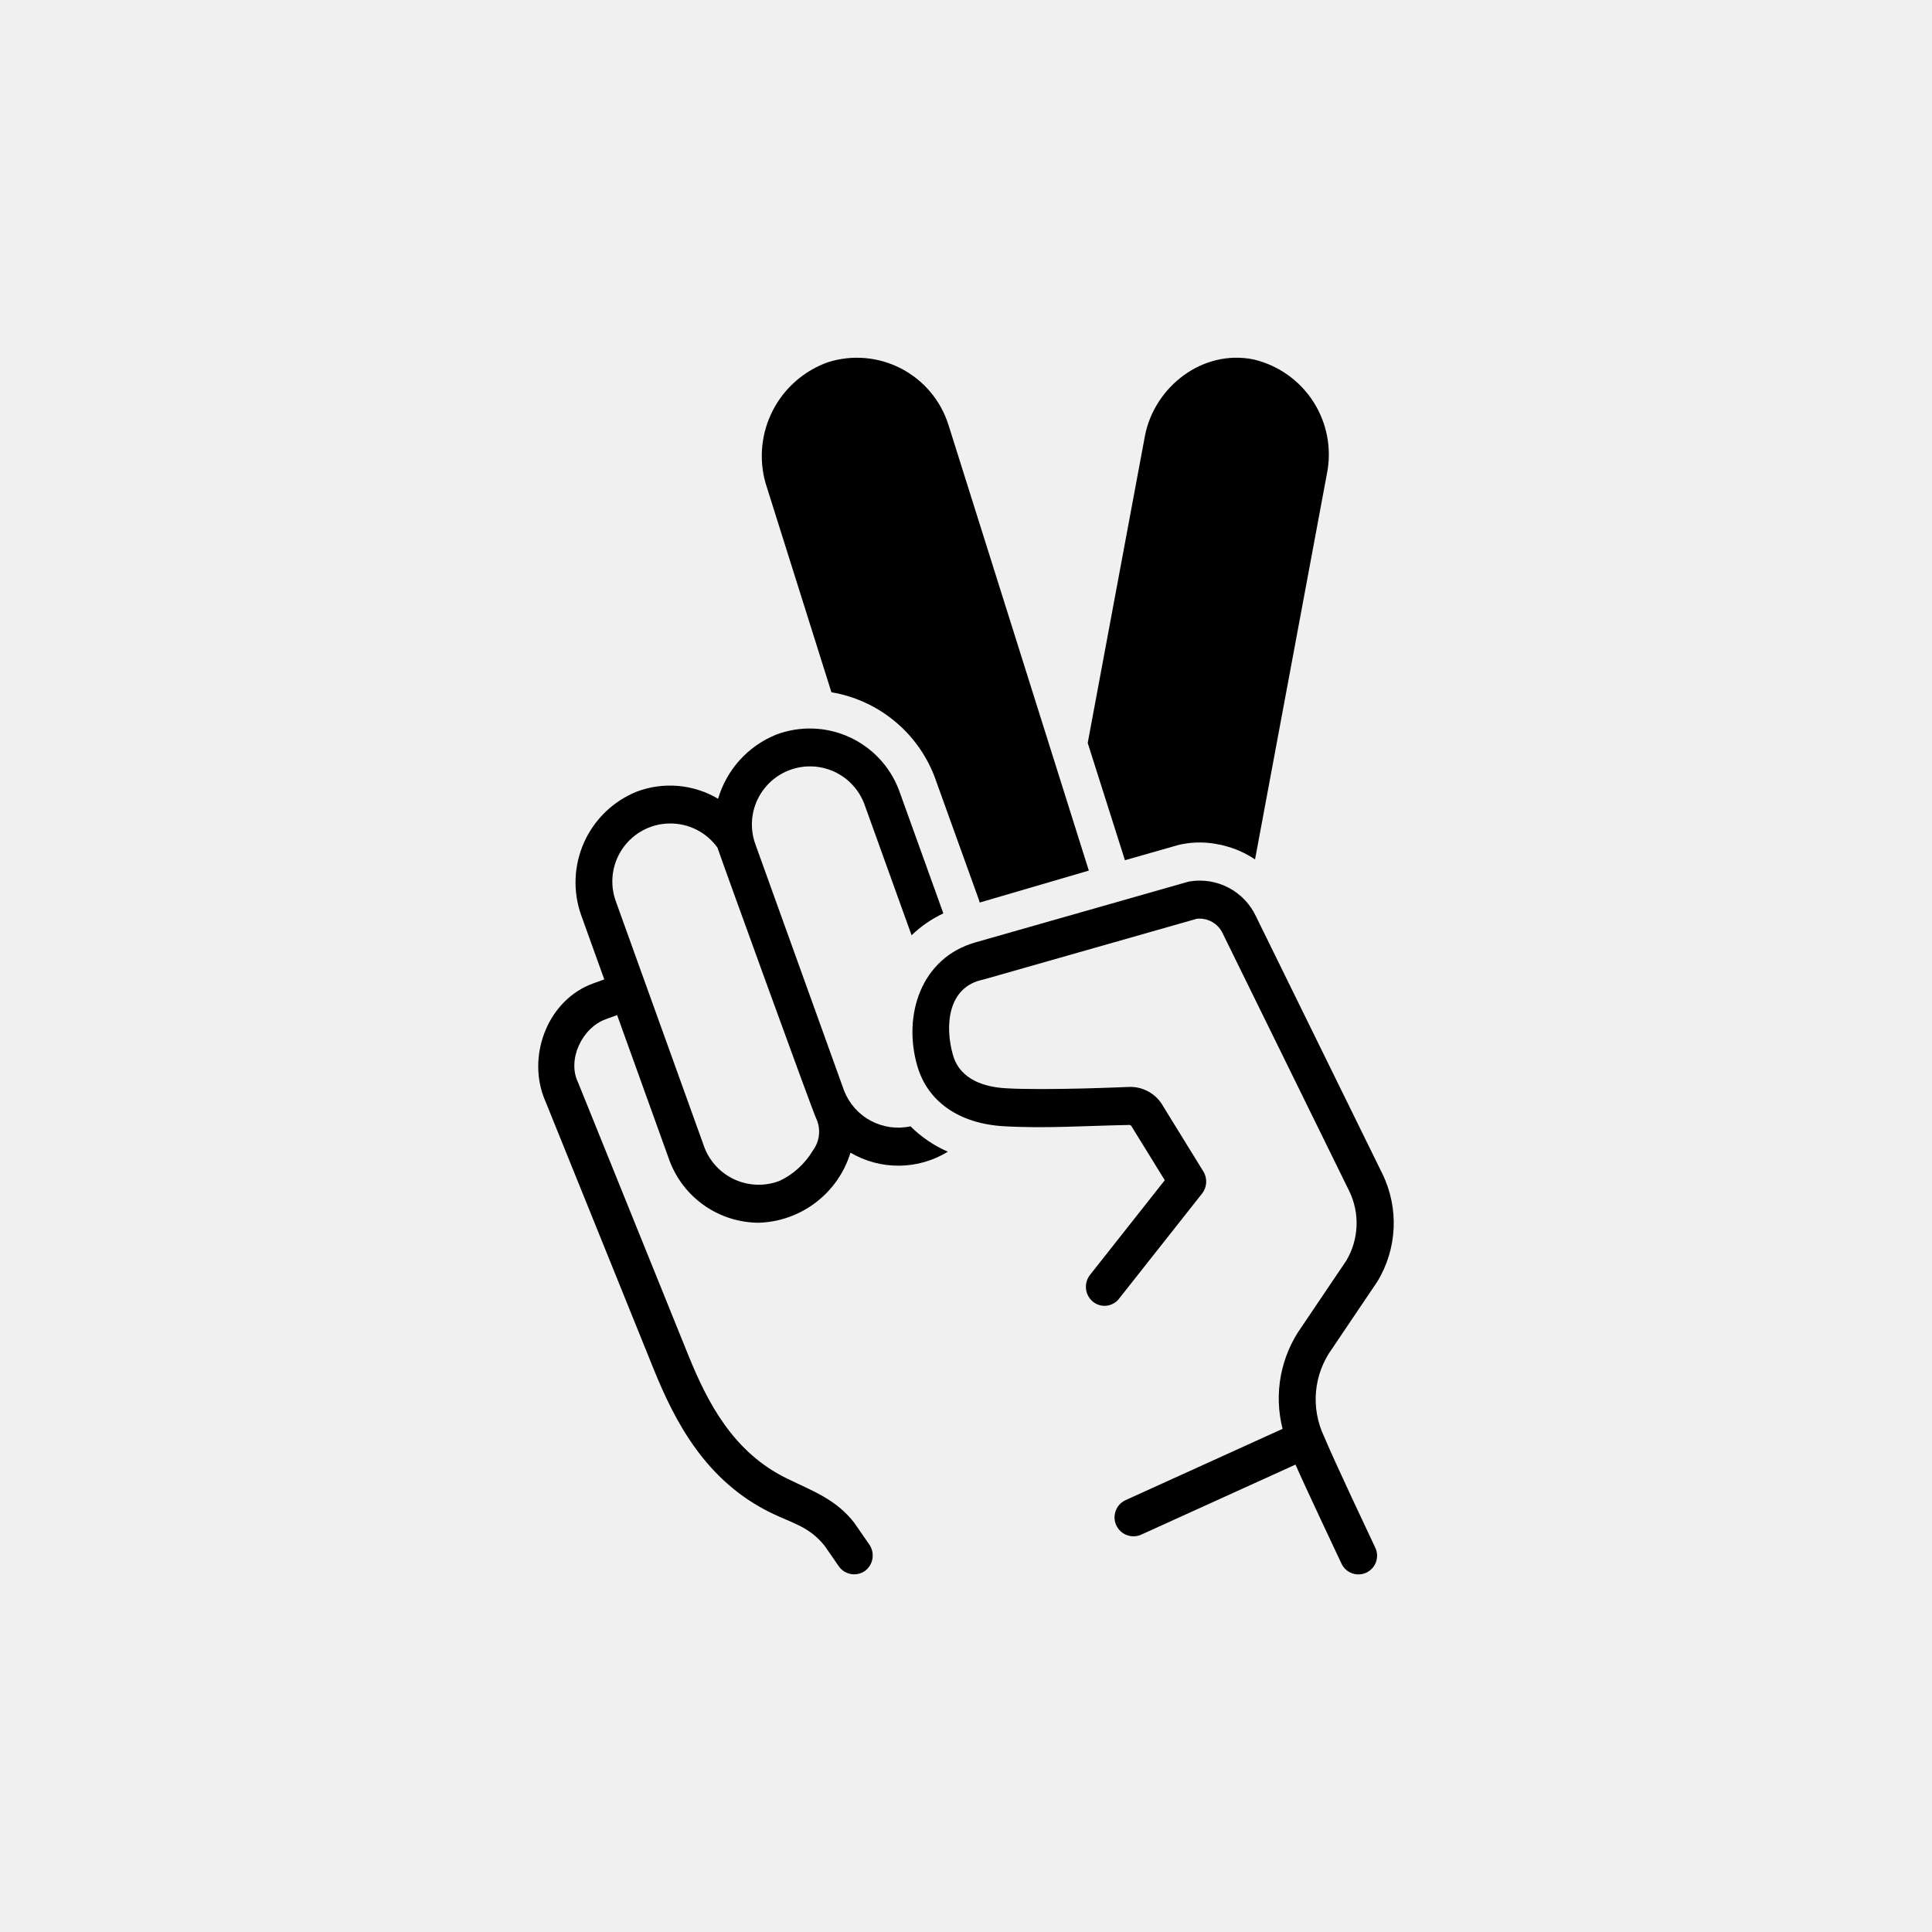
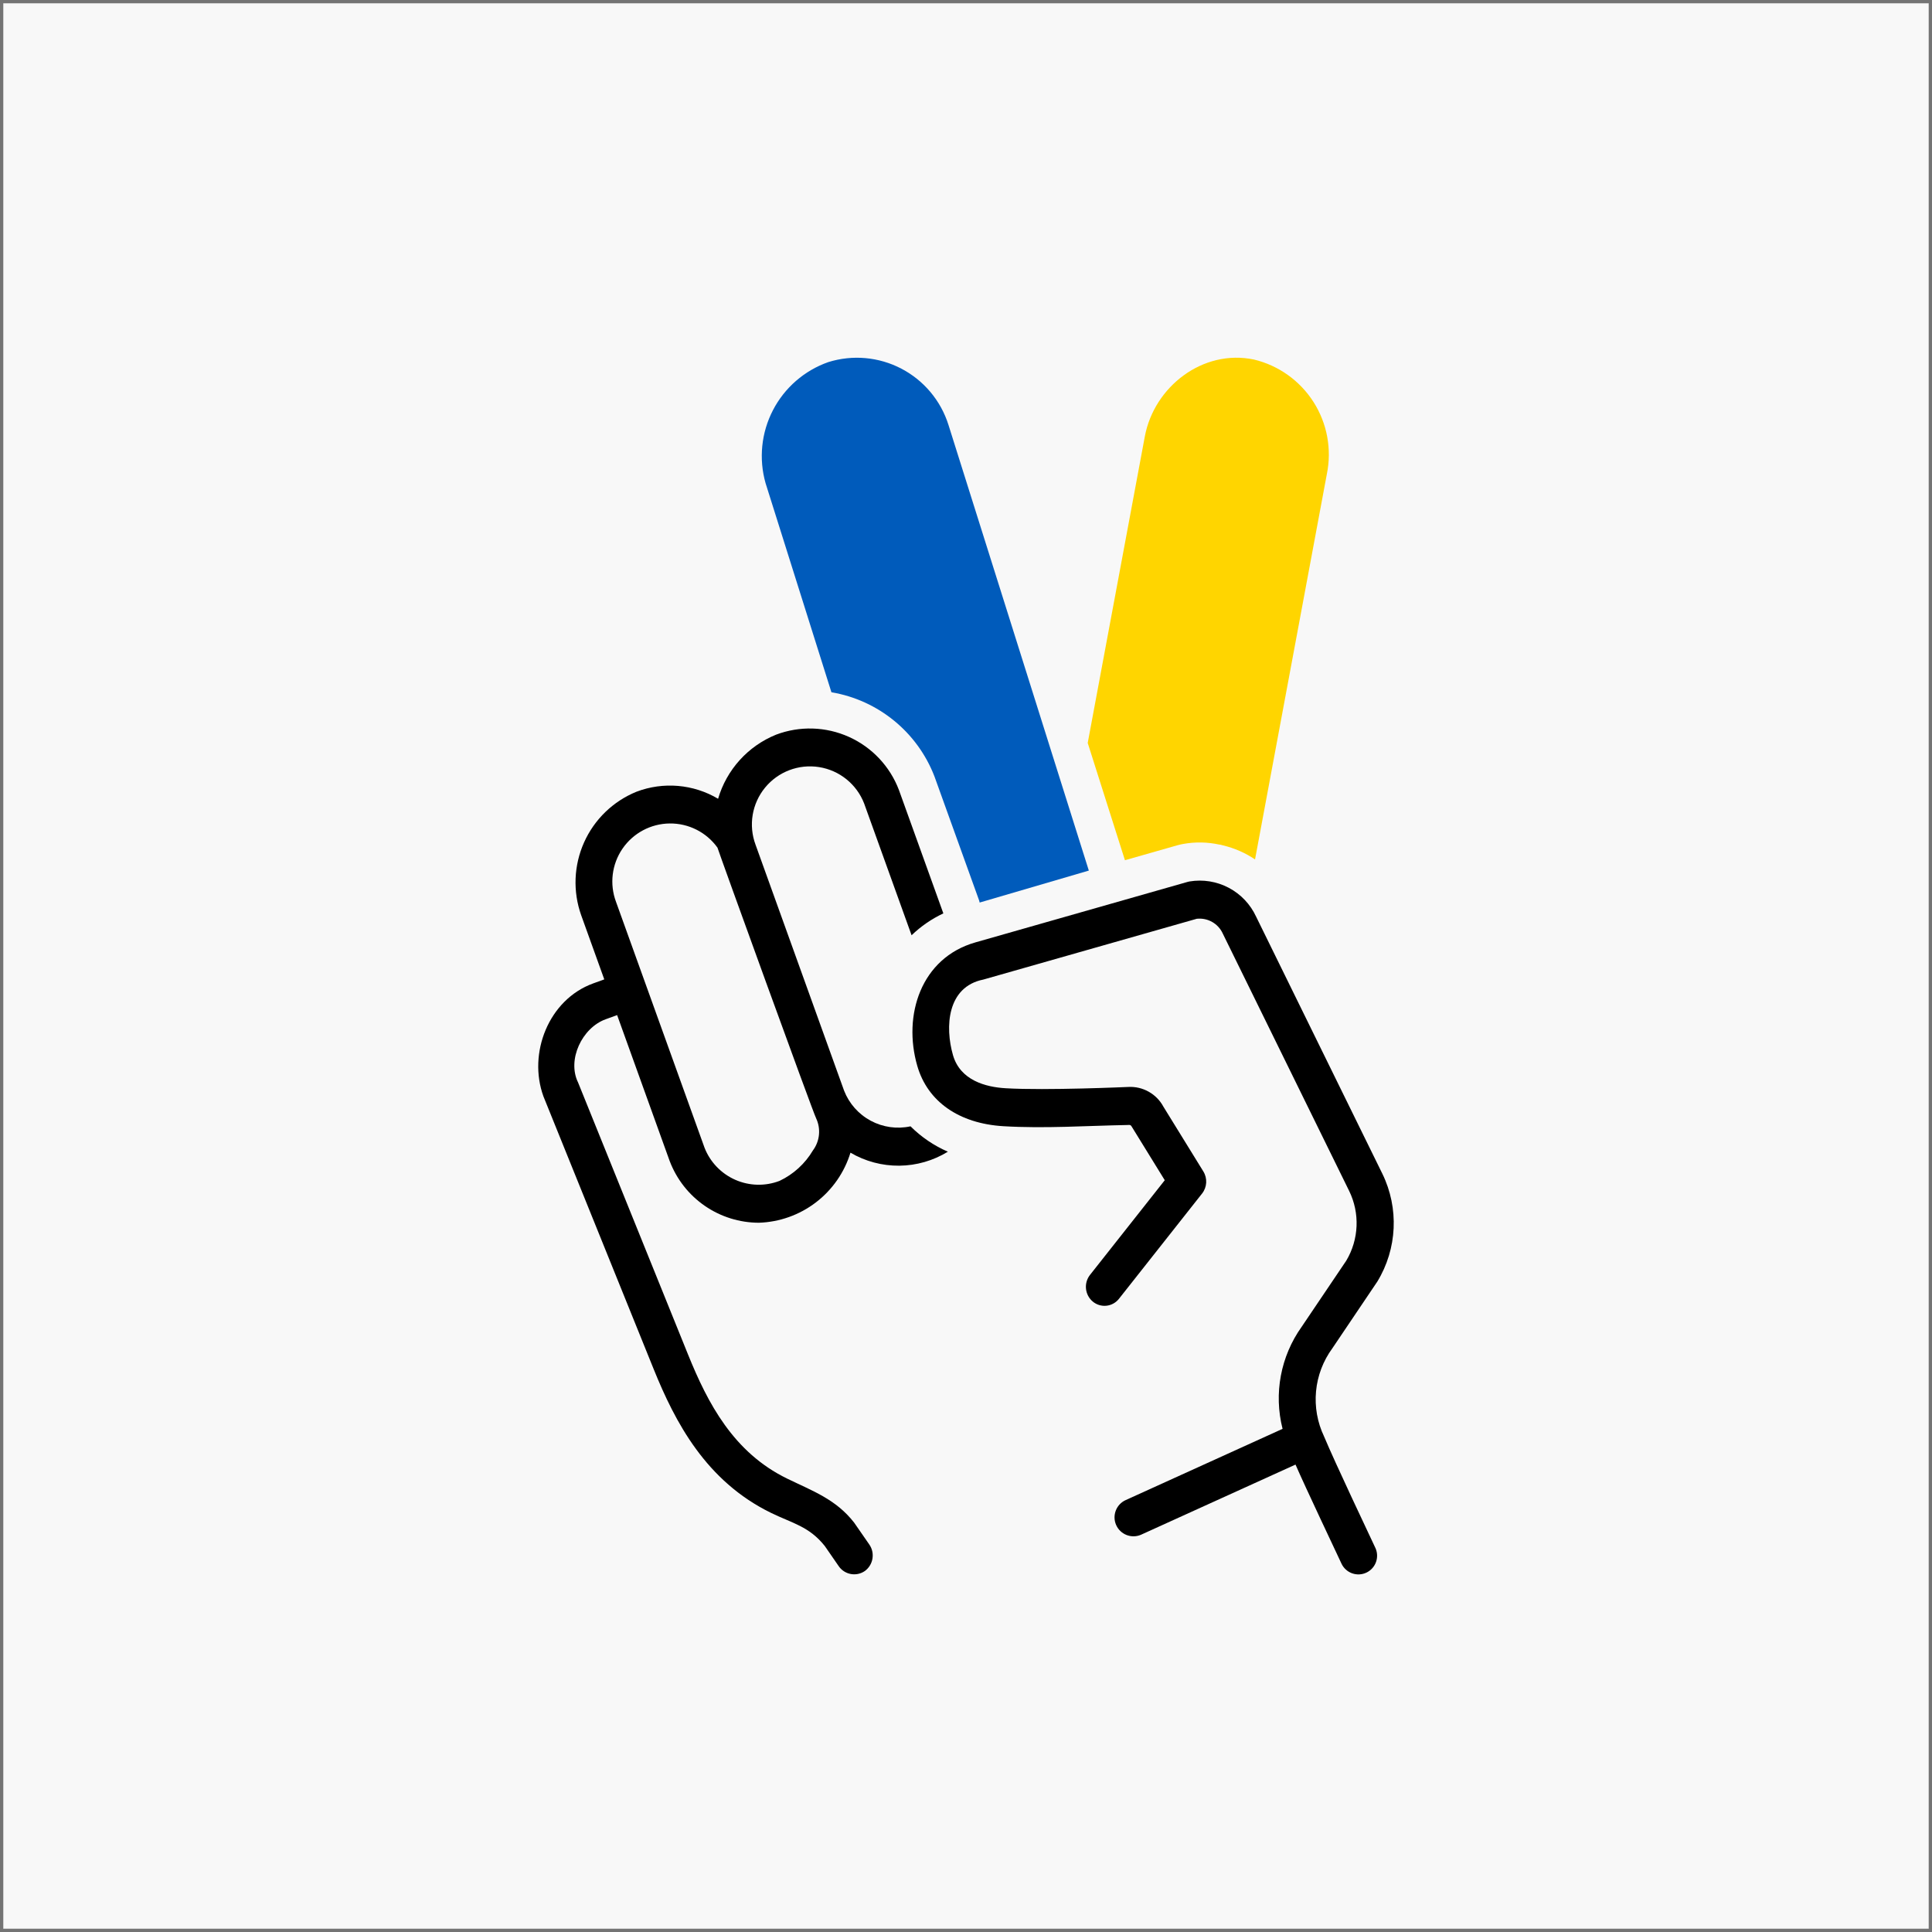
- <svg xmlns="http://www.w3.org/2000/svg" width="752pt" height="752pt" version="1.1" viewBox="0 0 752 752">
-   <defs>
+ <svg xmlns="http://www.w3.org/2000/svg" width="752pt" height="752pt" version="1.1" viewBox="0 0 752 752" id="svg34">
+   <defs id="defs14">
    <clipPath id="d">
-       <path d="m209 283h160v329.79h-160z" />
+       <path d="m209 283h160v329.79h-160z" id="path2" />
    </clipPath>
    <clipPath id="c">
-       <path d="m355 342h188v270.79h-188z" />
+       <path d="m355 342h188v270.79h-188z" id="path5" />
    </clipPath>
    <clipPath id="b">
-       <path d="m296 139.21h128v212.79h-128z" />
+       <path d="m296 139.21h128v212.79h-128z" id="path8" />
    </clipPath>
    <clipPath id="a">
-       <path d="m423 139.21h95v195.79h-95z" />
+       <path d="m423 139.21h95v195.79h-95z" id="path11" />
    </clipPath>
  </defs>
-   <g>
-     <g clip-path="url(#d)">
-       <path d="m328.55 424.53-34.461-95.723c-2.812-7.535-1.406-15.996 3.684-22.219 5.094-6.223 13.109-9.273 21.051-8.008 7.941 1.262 14.613 6.648 17.523 14.145l18.473 51.309c3.629-3.496 7.805-6.371 12.363-8.516l-17.293-48.031c-3.492-9.195-10.492-16.629-19.461-20.664-8.969-4.035-19.172-4.344-28.371-0.859-10.93 4.434-19.234 13.621-22.551 24.945-9.617-5.703-21.312-6.715-31.766-2.742-9.09 3.703-16.395 10.77-20.402 19.723-4.008 8.957-4.41 19.113-1.117 28.359l8.984 24.961-4.344 1.578c-17.316 6.293-25.465 27.168-19.336 43.969 42.164 104.31 42.883 106.09 42.883 106.09 8.395 20.773 20.395 43.676 45.723 56.023 8.348 4.07 14.789 5.238 20.895 12.883l5.508 7.969-0.004-0.004c2.32 3.238 6.805 4.031 10.094 1.777 3.273-2.402 4.047-6.973 1.742-10.312 0 0-5.84-8.441-5.938-8.566-7.109-9.078-16.02-12.211-26.062-17.102-20.84-10.16-30.852-29.227-38.578-48.336-0.402-0.984-42.746-105.76-42.777-105.82-4.375-8.883 1.574-21.301 10.703-24.617l4.492-1.633 20.477 56.871 0.004-0.004c2.68 7.039 7.43 13.094 13.629 17.371 6.195 4.277 13.547 6.574 21.078 6.586 8.039-0.266 15.801-3.035 22.188-7.926 6.391-4.891 11.094-11.656 13.449-19.348 5.762 3.383 12.332 5.133 19.012 5.066 6.676-0.066 13.211-1.949 18.902-5.445-5.422-2.352-10.355-5.703-14.539-9.875-5.258 1.141-10.746 0.371-15.484-2.172-4.738-2.539-8.414-6.688-10.371-11.699zm-12.145 23.27c-3.047 5.144-7.559 9.266-12.961 11.832-5.586 2.148-11.793 1.996-17.27-0.422-5.473-2.418-9.77-6.902-11.945-12.477l-34.461-95.727c-2.578-6.894-1.633-14.609 2.531-20.68 4.164-6.07 11.023-9.727 18.383-9.805s14.297 3.434 18.586 9.414c0.352 1.387 37.395 103.66 38.438 105.44 1.875 4.07 1.375 8.836-1.301 12.426z" />
-     </g>
-     <g clip-path="url(#c)">
-       <path d="m536.1 498.84c7.766-12.746 8.504-28.57 1.961-41.984l-49.133-100.05c-2.219-4.812-5.957-8.766-10.645-11.242-4.688-2.481-10.059-3.348-15.285-2.469-0.234 0.039-0.469 0.09-0.699 0.156l-82.637 23.559c-21.23 6.051-28.316 28.387-22.625 48.066 4.008 13.898 16.234 22.453 33.543 23.484 16.133 0.961 32.309-0.18 48.445-0.477 0.605-0.047 1.039-0.086 1.367 0.461l12.973 21.039-29.09 36.844c-2.508 3.191-2.027 7.801 1.09 10.406 1.488 1.23 3.41 1.809 5.328 1.598 1.918-0.211 3.672-1.188 4.856-2.711l32.34-40.957h0.004c1.945-2.481 2.141-5.906 0.492-8.594l-15.559-25.23c-1.316-2.441-3.297-4.457-5.719-5.812-2.418-1.359-5.172-2-7.941-1.848-0.133 0-31.98 1.441-47.746 0.504-7.785-0.457-17.656-3.07-20.488-12.887-3.16-10.965-2.32-26.594 11.82-29.418 0.184-0.039 83.047-23.652 83.047-23.652v-0.004c4.301-0.484 8.418 1.871 10.18 5.824l49.137 100.06v-0.004c4.258 8.668 3.844 18.902-1.102 27.195l-17.348 25.715c-8.211 11.508-10.934 26.047-7.445 39.742l-61.07 27.734c-3.672 1.664-5.332 5.965-3.723 9.664 1.609 3.695 5.887 5.414 9.605 3.859l60.223-27.348c3.84 8.832 15.965 34.406 17.898 38.562h-0.004c0.828 1.762 2.324 3.121 4.16 3.769 1.836 0.652 3.852 0.539 5.606-0.312 1.75-0.848 3.086-2.363 3.711-4.207s0.484-3.863-0.391-5.602c-1.953-4.195-15.586-32.895-19.859-43.137-2.613-5.477-3.695-11.562-3.129-17.605 0.566-6.047 2.762-11.824 6.348-16.723z" />
-     </g>
-     <g clip-path="url(#b)">
-       <path d="m323.62 269.45c18.215 3.074 33.461 15.527 40.105 32.766l17.391 48.293c0.094 0.262 0.125 0.531 0.203 0.793l42.488-12.441-54.621-173.44c-2.965-9.445-9.555-17.328-18.328-21.918-8.77-4.59-19.008-5.512-28.457-2.559-9.305 3.269-17.008 9.965-21.547 18.723-4.535 8.758-5.562 18.914-2.867 28.402z" />
-     </g>
-     <g clip-path="url(#a)">
-       <path d="m458.24 329.02c0.754-0.215 1.516-0.387 2.285-0.52 4.703-0.859 9.531-0.766 14.199 0.27l0.113-0.031c0.422 0.09 0.828 0.227 1.246 0.328 4.434 1.062 8.641 2.906 12.422 5.453l27.953-150.01 0.004-0.004c1.969-9.656 0.109-19.703-5.184-28.016-5.297-8.312-13.613-14.246-23.195-16.547-19.91-4.168-38.863 10.598-42.477 29.941l-22.23 119.3 14.488 45.645c11.703-3.336 20.375-5.809 20.375-5.809z" />
-     </g>
+   <rect style="opacity:0.517;fill:#ffffff;fill-opacity:1;stroke:#000000;stroke-width:1.285;stroke-linecap:round" id="rect871" width="750.716" height="750.716" x="0.642" y="0.642" />
+   <g clip-path="url(#d)" id="g18">
+     <path d="m 328.55,424.53 -34.461,-95.723 c -2.812,-7.535 -1.406,-15.996 3.684,-22.219 5.094,-6.223 13.109,-9.273 21.051,-8.008 7.941,1.262 14.613,6.648 17.523,14.145 l 18.473,51.309 c 3.629,-3.496 7.805,-6.371 12.363,-8.516 l -17.293,-48.031 c -3.492,-9.195 -10.492,-16.629 -19.461,-20.664 -8.969,-4.035 -19.172,-4.344 -28.371,-0.859 -10.93,4.434 -19.234,13.621 -22.551,24.945 -9.617,-5.703 -21.312,-6.715 -31.766,-2.742 -9.09,3.703 -16.395,10.77 -20.402,19.723 -4.008,8.957 -4.41,19.113 -1.117,28.359 l 8.984,24.961 -4.344,1.578 c -17.316,6.293 -25.465,27.168 -19.336,43.969 42.164,104.31 42.883,106.09 42.883,106.09 8.395,20.773 20.395,43.676 45.723,56.023 8.348,4.07 14.789,5.238 20.895,12.883 l 5.508,7.969 -0.004,-0.004 c 2.32,3.238 6.805,4.031 10.094,1.777 3.273,-2.402 4.047,-6.973 1.742,-10.312 0,0 -5.84,-8.441 -5.938,-8.566 -7.109,-9.078 -16.02,-12.211 -26.062,-17.102 -20.84,-10.16 -30.852,-29.227 -38.578,-48.336 -0.402,-0.984 -42.746,-105.76 -42.777,-105.82 -4.375,-8.883 1.574,-21.301 10.703,-24.617 l 4.492,-1.633 20.477,56.871 0.004,-0.004 c 2.68,7.039 7.43,13.094 13.629,17.371 6.195,4.277 13.547,6.574 21.078,6.586 8.039,-0.266 15.801,-3.035 22.188,-7.926 6.391,-4.891 11.094,-11.656 13.449,-19.348 5.762,3.383 12.332,5.133 19.012,5.066 6.676,-0.066 13.211,-1.949 18.902,-5.445 -5.422,-2.352 -10.355,-5.703 -14.539,-9.875 -5.258,1.141 -10.746,0.371 -15.484,-2.172 -4.738,-2.539 -8.414,-6.688 -10.371,-11.699 z m -12.145,23.27 c -3.047,5.144 -7.559,9.266 -12.961,11.832 -5.586,2.148 -11.793,1.996 -17.27,-0.422 -5.473,-2.418 -9.77,-6.902 -11.945,-12.477 l -34.461,-95.727 c -2.578,-6.894 -1.633,-14.609 2.531,-20.68 4.164,-6.07 11.023,-9.727 18.383,-9.805 7.36,-0.078 14.297,3.434 18.586,9.414 0.352,1.387 37.395,103.66 38.438,105.44 1.875,4.07 1.375,8.836 -1.301,12.426 z" id="path16" />
+   </g>
+   <g clip-path="url(#c)" id="g22">
+     <path d="m 536.1,498.84 c 7.766,-12.746 8.504,-28.57 1.961,-41.984 l -49.133,-100.05 c -2.219,-4.812 -5.957,-8.766 -10.645,-11.242 -4.688,-2.481 -10.059,-3.348 -15.285,-2.469 -0.234,0.039 -0.469,0.09 -0.699,0.156 l -82.637,23.559 c -21.23,6.051 -28.316,28.387 -22.625,48.066 4.008,13.898 16.234,22.453 33.543,23.484 16.133,0.961 32.309,-0.18 48.445,-0.477 0.605,-0.047 1.039,-0.086 1.367,0.461 l 12.973,21.039 -29.09,36.844 c -2.508,3.191 -2.027,7.801 1.09,10.406 1.488,1.23 3.41,1.809 5.328,1.598 1.918,-0.211 3.672,-1.188 4.856,-2.711 l 32.34,-40.957 h 0.004 c 1.945,-2.481 2.141,-5.906 0.492,-8.594 l -15.559,-25.23 c -1.316,-2.441 -3.297,-4.457 -5.719,-5.812 -2.418,-1.359 -5.172,-2 -7.941,-1.848 -0.133,0 -31.98,1.441 -47.746,0.504 -7.785,-0.457 -17.656,-3.07 -20.488,-12.887 -3.16,-10.965 -2.32,-26.594 11.82,-29.418 0.184,-0.039 83.047,-23.652 83.047,-23.652 v -0.004 c 4.301,-0.484 8.418,1.871 10.18,5.824 l 49.137,100.06 v -0.004 c 4.258,8.668 3.844,18.902 -1.102,27.195 l -17.348,25.715 c -8.211,11.508 -10.934,26.047 -7.445,39.742 l -61.07,27.734 c -3.672,1.664 -5.332,5.965 -3.723,9.664 1.609,3.695 5.887,5.414 9.605,3.859 l 60.223,-27.348 c 3.84,8.832 15.965,34.406 17.898,38.562 h -0.004 c 0.828,1.762 2.324,3.121 4.16,3.769 1.836,0.652 3.852,0.539 5.606,-0.312 1.75,-0.848 3.086,-2.363 3.711,-4.207 0.625,-1.844 0.484,-3.863 -0.391,-5.602 -1.953,-4.195 -15.586,-32.895 -19.859,-43.137 -2.613,-5.477 -3.695,-11.562 -3.129,-17.605 0.566,-6.047 2.762,-11.824 6.348,-16.723 z" id="path20" />
+   </g>
+   <g clip-path="url(#b)" id="g26" style="fill:#005bbb;fill-opacity:1">
+     <path d="m 323.62,269.45 c 18.215,3.074 33.461,15.527 40.105,32.766 l 17.391,48.293 c 0.094,0.262 0.125,0.531 0.203,0.793 l 42.488,-12.441 -54.621,-173.44 c -2.965,-9.445 -9.555,-17.328 -18.328,-21.918 -8.77,-4.59 -19.008,-5.512 -28.457,-2.559 -9.305,3.269 -17.008,9.965 -21.547,18.723 -4.535,8.758 -5.562,18.914 -2.867,28.402 z" id="path24" style="fill:#005bbb;fill-opacity:1" />
+   </g>
+   <g clip-path="url(#a)" id="g30" style="fill:#ffd500;fill-opacity:1">
+     <path d="m 458.24,329.02 c 0.754,-0.215 1.516,-0.387 2.285,-0.52 4.703,-0.859 9.531,-0.766 14.199,0.27 l 0.113,-0.031 c 0.422,0.09 0.828,0.227 1.246,0.328 4.434,1.062 8.641,2.906 12.422,5.453 l 27.953,-150.01 0.004,-0.004 c 1.969,-9.656 0.109,-19.703 -5.184,-28.016 -5.297,-8.312 -13.613,-14.246 -23.195,-16.547 -19.91,-4.168 -38.863,10.598 -42.477,29.941 l -22.23,119.3 14.488,45.645 c 11.703,-3.336 20.375,-5.809 20.375,-5.809 z" id="path28" style="fill:#ffd500;fill-opacity:1" />
  </g>
</svg>
